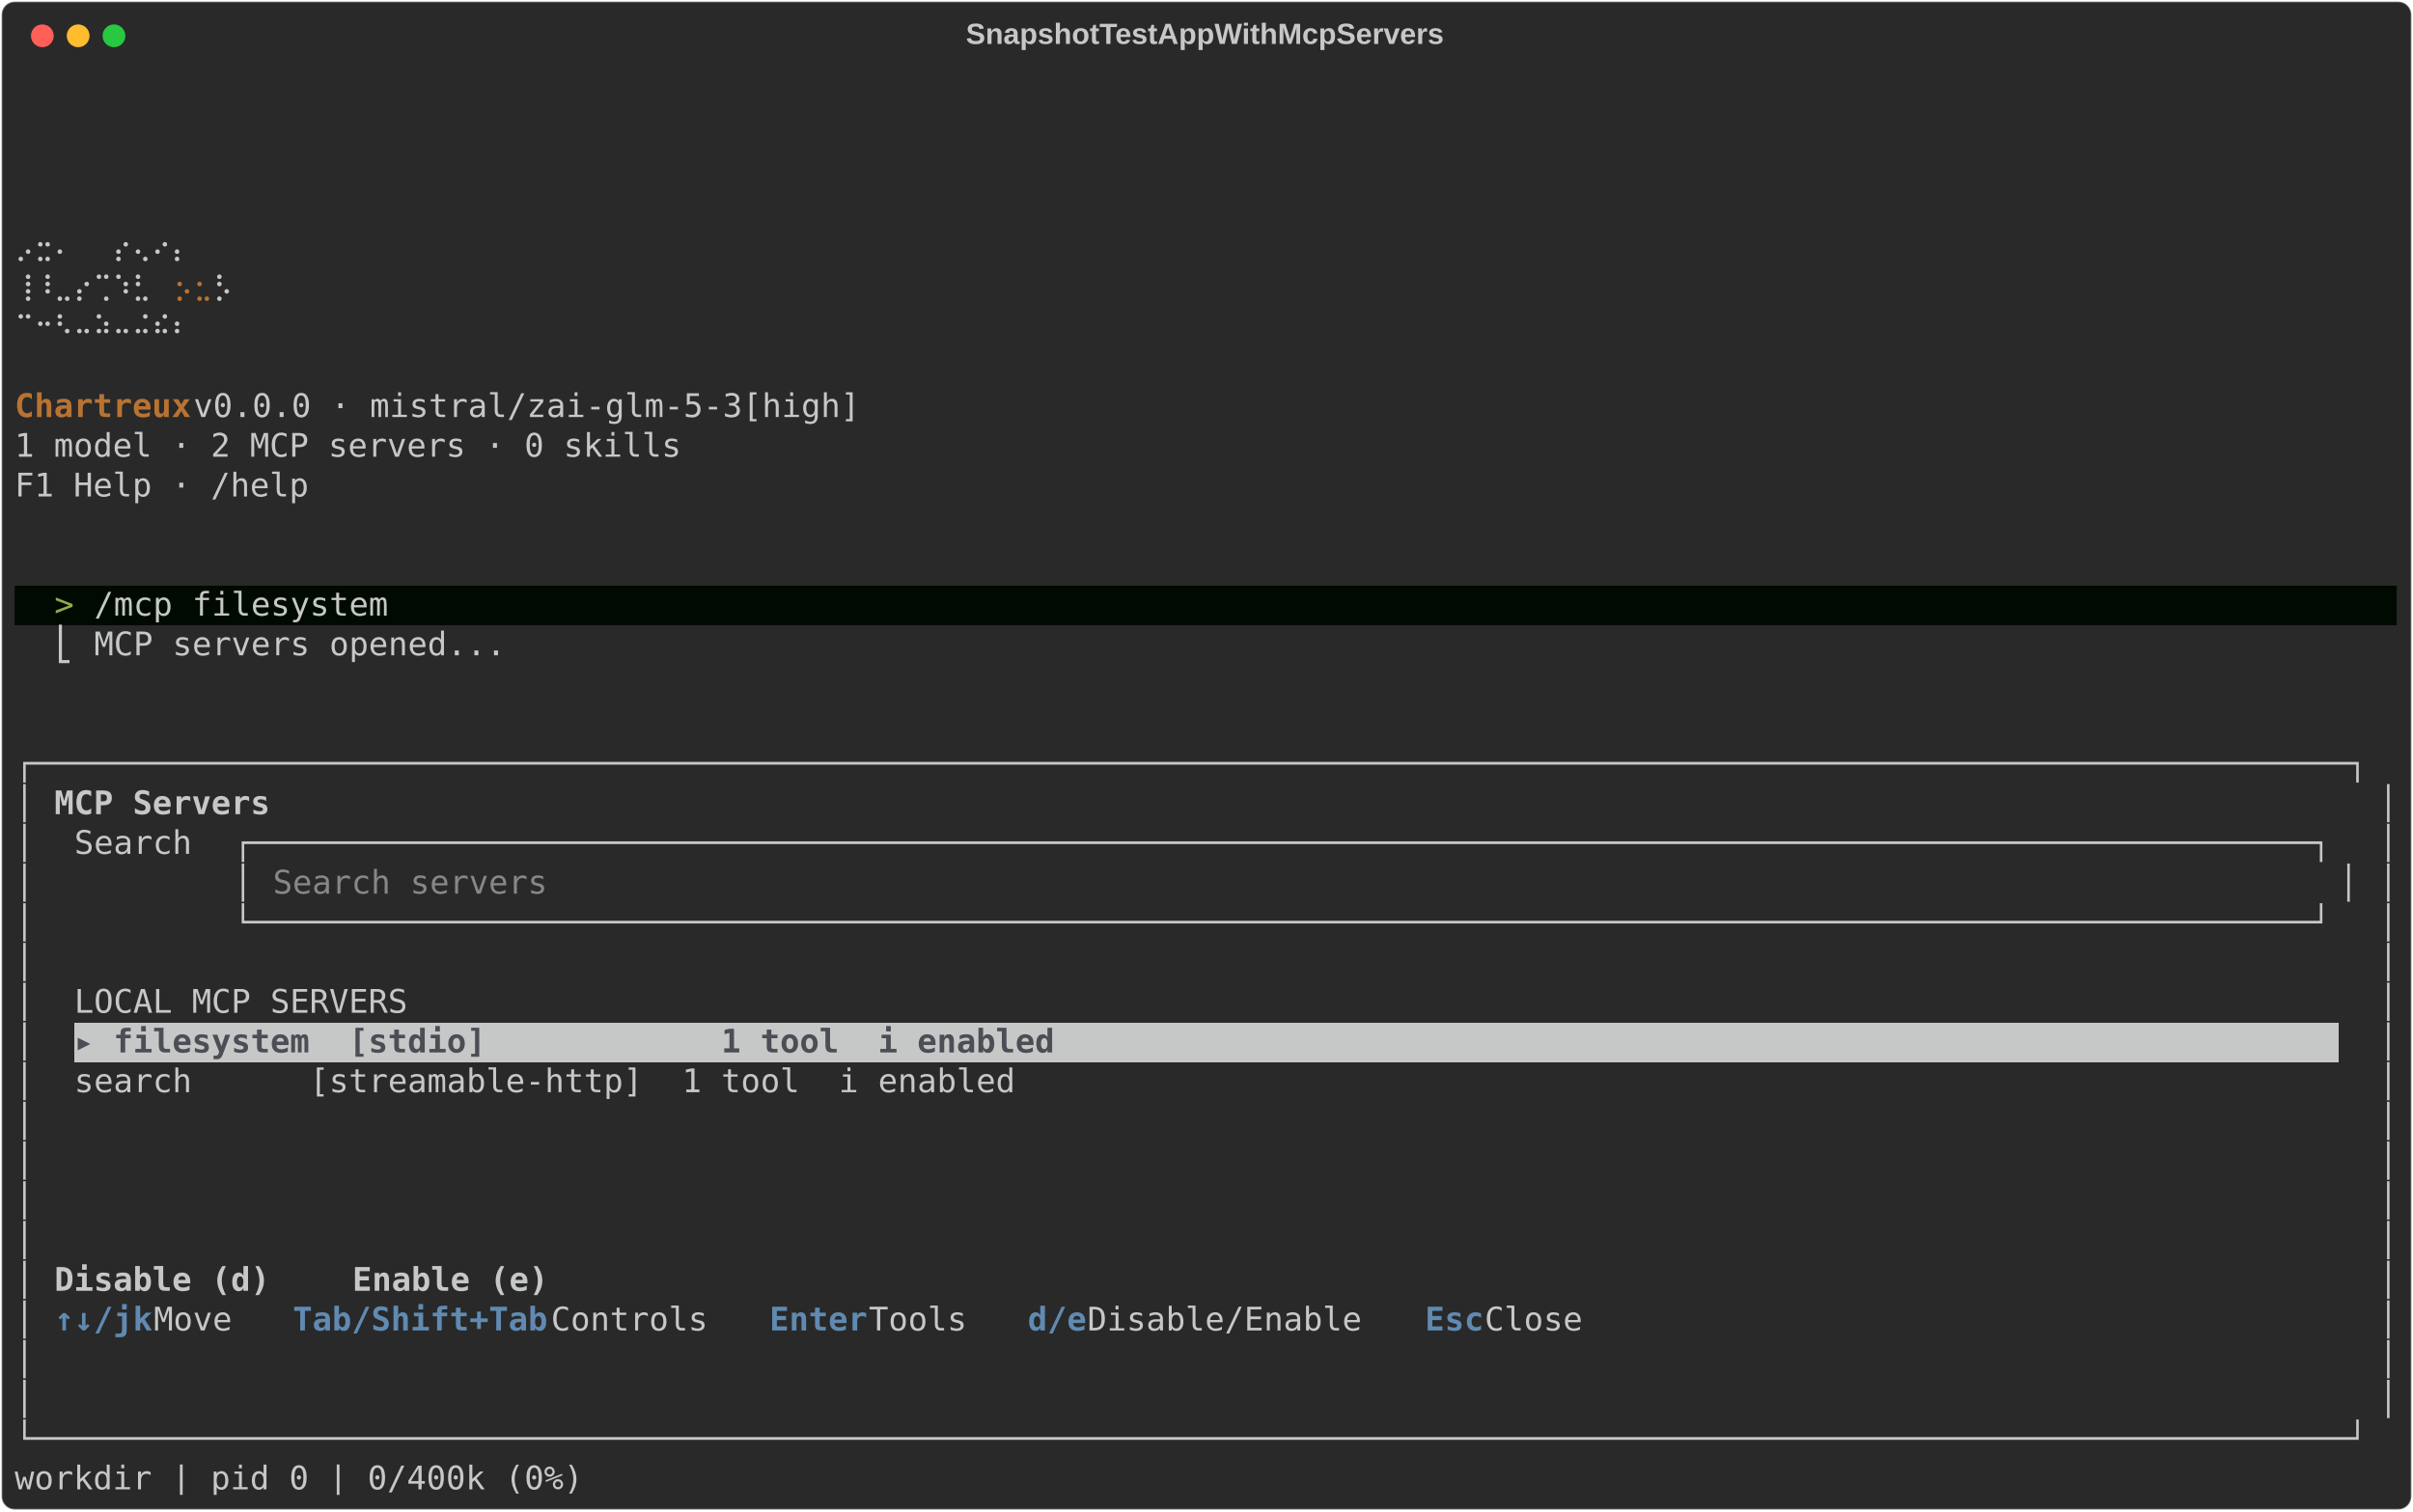
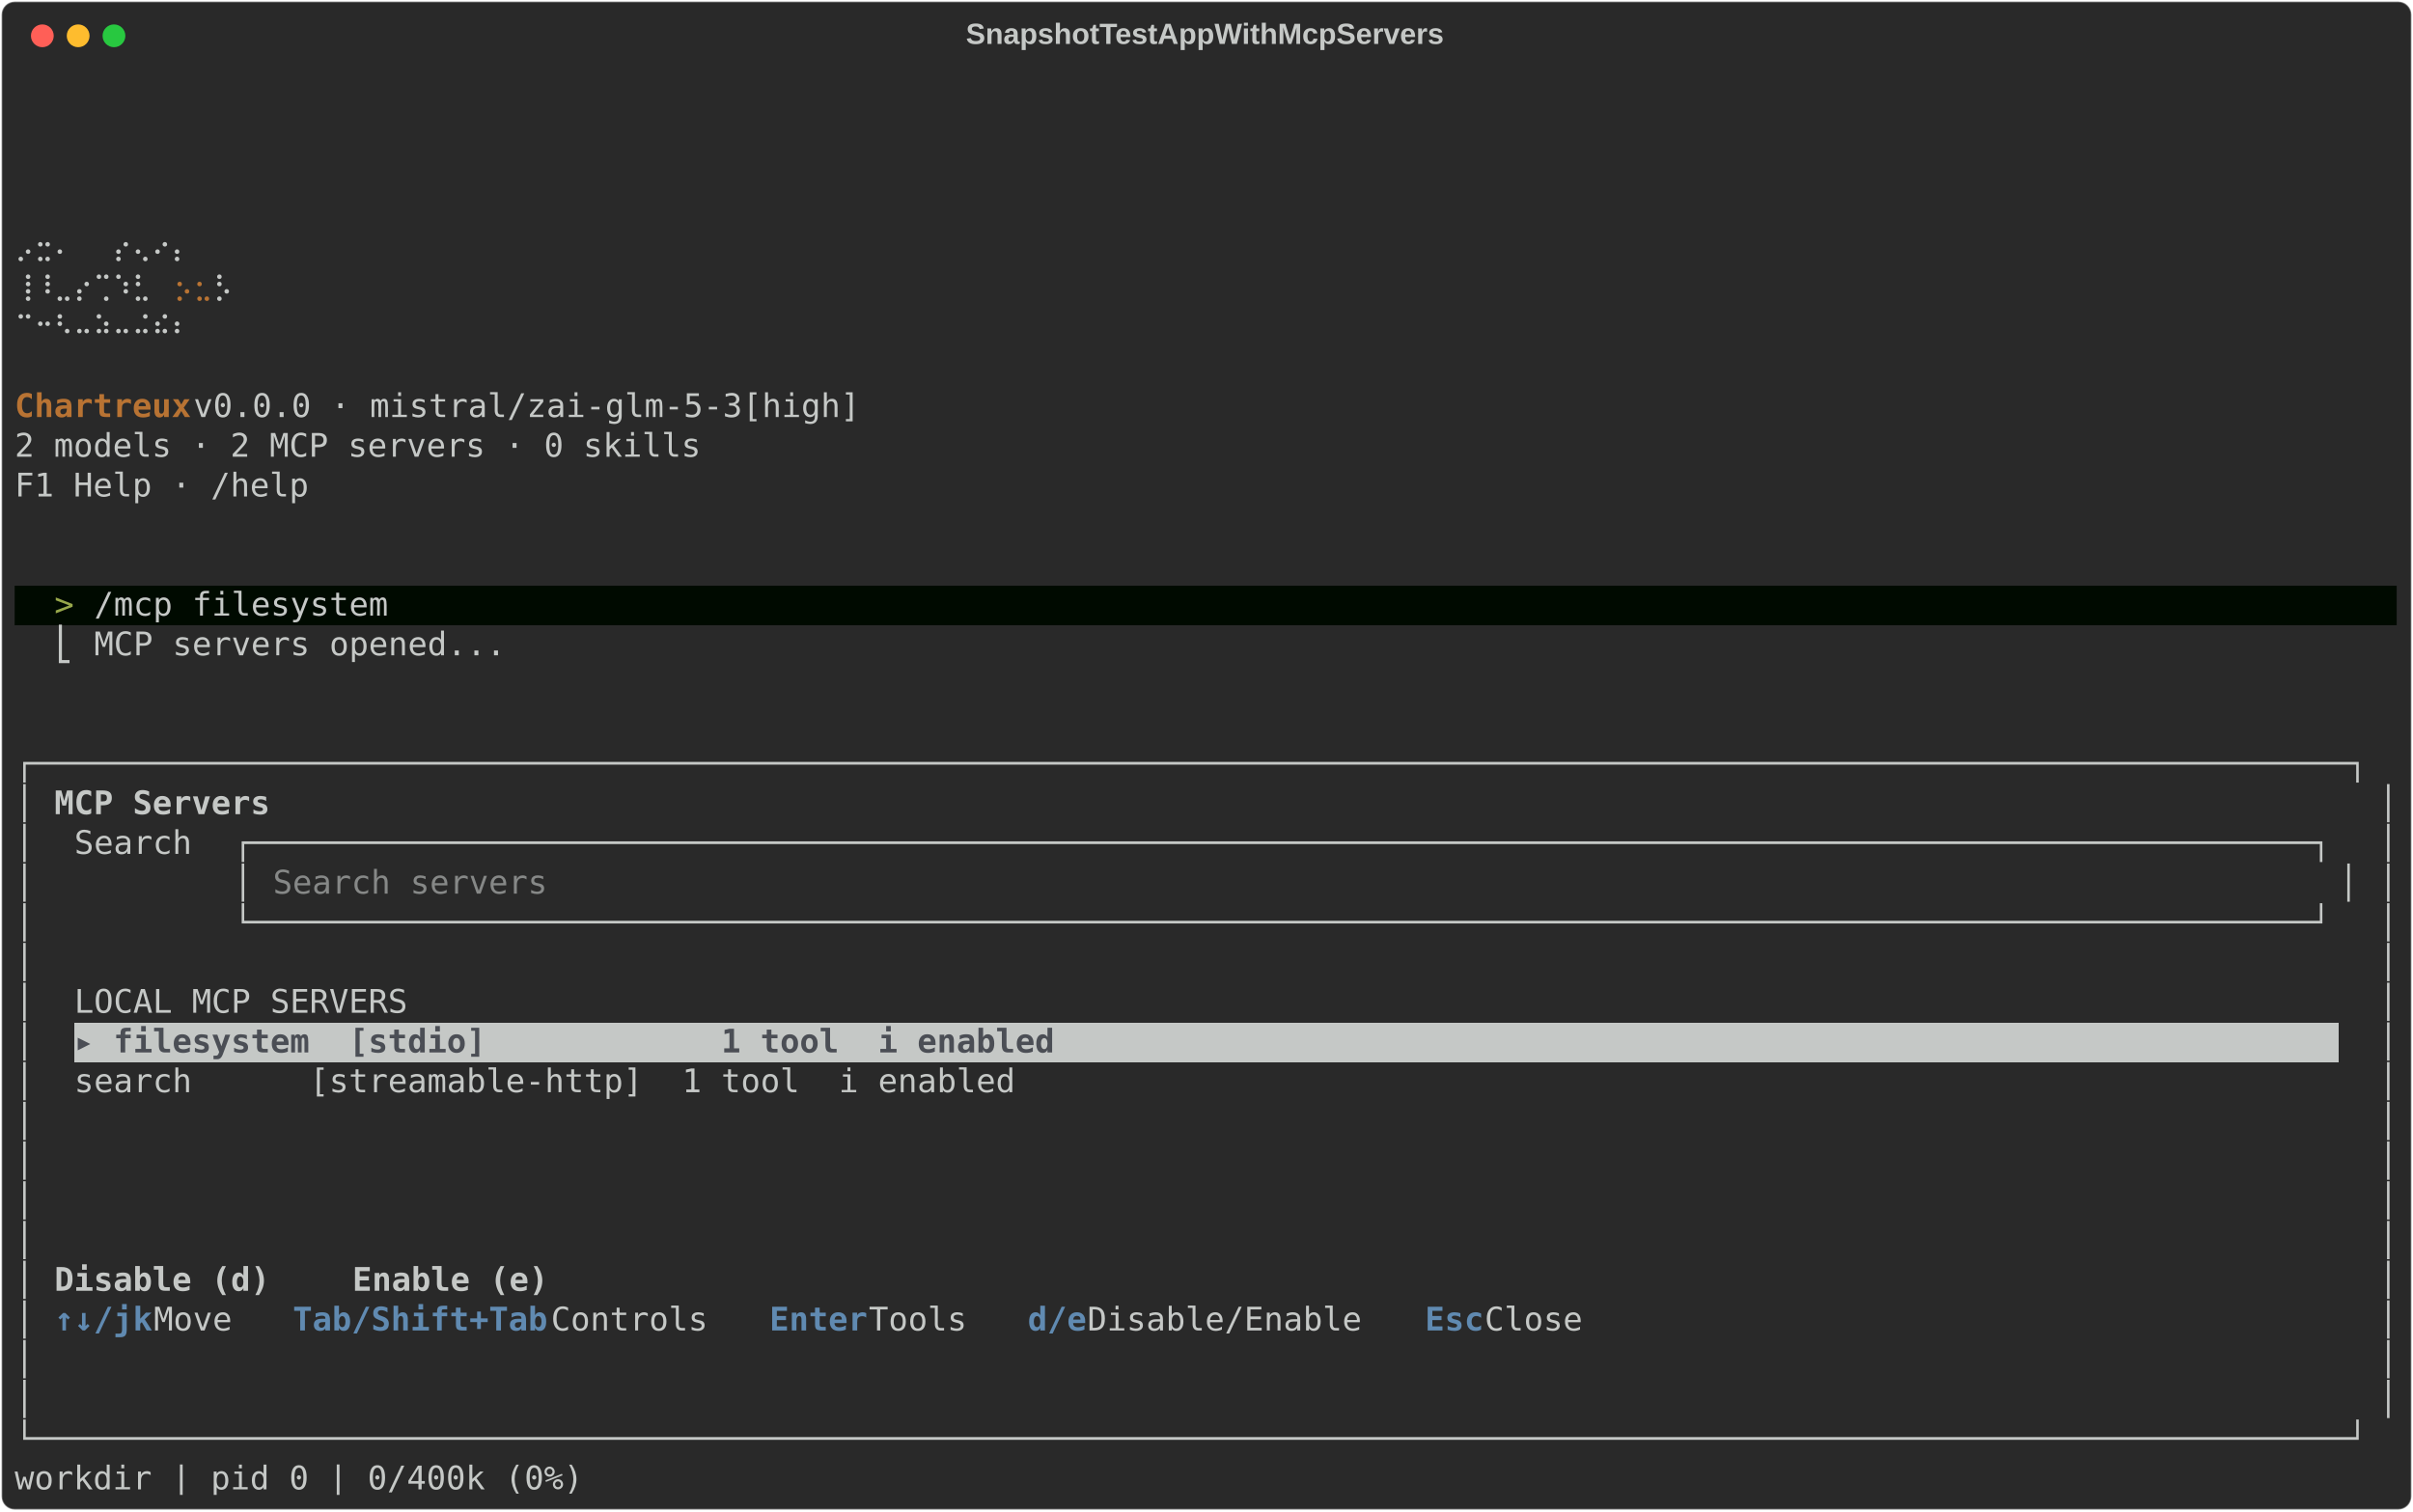
<svg xmlns="http://www.w3.org/2000/svg" class="rich-terminal" viewBox="0 0 1482 928.4">
  <style>

    @font-face {
        font-family: "Fira Code";
        src: local("FiraCode-Regular"),
                url("https://cdnjs.cloudflare.com/ajax/libs/firacode/6.2.0/woff2/FiraCode-Regular.woff2") format("woff2"),
                url("https://cdnjs.cloudflare.com/ajax/libs/firacode/6.2.0/woff/FiraCode-Regular.woff") format("woff");
        font-style: normal;
        font-weight: 400;
    }
    @font-face {
        font-family: "Fira Code";
        src: local("FiraCode-Bold"),
                url("https://cdnjs.cloudflare.com/ajax/libs/firacode/6.2.0/woff2/FiraCode-Bold.woff2") format("woff2"),
                url("https://cdnjs.cloudflare.com/ajax/libs/firacode/6.2.0/woff/FiraCode-Bold.woff") format("woff");
        font-style: bold;
        font-weight: 700;
    }

    .terminal-matrix {
        font-family: Fira Code, monospace;
        font-size: 20px;
        line-height: 24.4px;
        font-variant-east-asian: full-width;
    }

    .terminal-title {
        font-size: 18px;
        font-weight: bold;
        font-family: arial;
    }

    .terminal-r1 { fill: #c5c8c6 }
.terminal-r2 { fill: #b87333 }
.terminal-r3 { fill: #b87333;font-weight: bold }
.terminal-r4 { fill: #98a84b }
.terminal-r5 { fill: #c5c8c6;font-weight: bold }
.terminal-r6 { fill: #868887 }
.terminal-r7 { fill: #4b4e55;font-weight: bold }
.terminal-r8 { fill: #608ab1;font-weight: bold }
    </style>
  <defs>
    <clipPath id="terminal-clip-terminal">
      <rect x="0" y="0" width="1463.0" height="877.4" />
    </clipPath>
    <clipPath id="terminal-line-0">
      <rect x="0" y="1.5" width="1464" height="24.65" />
    </clipPath>
    <clipPath id="terminal-line-1">
      <rect x="0" y="25.9" width="1464" height="24.65" />
    </clipPath>
    <clipPath id="terminal-line-2">
      <rect x="0" y="50.3" width="1464" height="24.65" />
    </clipPath>
    <clipPath id="terminal-line-3">
      <rect x="0" y="74.7" width="1464" height="24.65" />
    </clipPath>
    <clipPath id="terminal-line-4">
      <rect x="0" y="99.1" width="1464" height="24.65" />
    </clipPath>
    <clipPath id="terminal-line-5">
      <rect x="0" y="123.5" width="1464" height="24.65" />
    </clipPath>
    <clipPath id="terminal-line-6">
      <rect x="0" y="147.9" width="1464" height="24.65" />
    </clipPath>
    <clipPath id="terminal-line-7">
      <rect x="0" y="172.3" width="1464" height="24.65" />
    </clipPath>
    <clipPath id="terminal-line-8">
      <rect x="0" y="196.7" width="1464" height="24.65" />
    </clipPath>
    <clipPath id="terminal-line-9">
      <rect x="0" y="221.1" width="1464" height="24.65" />
    </clipPath>
    <clipPath id="terminal-line-10">
      <rect x="0" y="245.5" width="1464" height="24.65" />
    </clipPath>
    <clipPath id="terminal-line-11">
      <rect x="0" y="269.9" width="1464" height="24.65" />
    </clipPath>
    <clipPath id="terminal-line-12">
      <rect x="0" y="294.3" width="1464" height="24.65" />
    </clipPath>
    <clipPath id="terminal-line-13">
      <rect x="0" y="318.7" width="1464" height="24.65" />
    </clipPath>
    <clipPath id="terminal-line-14">
      <rect x="0" y="343.1" width="1464" height="24.65" />
    </clipPath>
    <clipPath id="terminal-line-15">
      <rect x="0" y="367.5" width="1464" height="24.65" />
    </clipPath>
    <clipPath id="terminal-line-16">
      <rect x="0" y="391.9" width="1464" height="24.65" />
    </clipPath>
    <clipPath id="terminal-line-17">
      <rect x="0" y="416.3" width="1464" height="24.65" />
    </clipPath>
    <clipPath id="terminal-line-18">
      <rect x="0" y="440.7" width="1464" height="24.65" />
    </clipPath>
    <clipPath id="terminal-line-19">
      <rect x="0" y="465.1" width="1464" height="24.65" />
    </clipPath>
    <clipPath id="terminal-line-20">
      <rect x="0" y="489.5" width="1464" height="24.65" />
    </clipPath>
    <clipPath id="terminal-line-21">
      <rect x="0" y="513.9" width="1464" height="24.65" />
    </clipPath>
    <clipPath id="terminal-line-22">
      <rect x="0" y="538.3" width="1464" height="24.65" />
    </clipPath>
    <clipPath id="terminal-line-23">
      <rect x="0" y="562.7" width="1464" height="24.65" />
    </clipPath>
    <clipPath id="terminal-line-24">
      <rect x="0" y="587.1" width="1464" height="24.65" />
    </clipPath>
    <clipPath id="terminal-line-25">
      <rect x="0" y="611.5" width="1464" height="24.65" />
    </clipPath>
    <clipPath id="terminal-line-26">
      <rect x="0" y="635.9" width="1464" height="24.65" />
    </clipPath>
    <clipPath id="terminal-line-27">
      <rect x="0" y="660.3" width="1464" height="24.65" />
    </clipPath>
    <clipPath id="terminal-line-28">
      <rect x="0" y="684.7" width="1464" height="24.65" />
    </clipPath>
    <clipPath id="terminal-line-29">
      <rect x="0" y="709.1" width="1464" height="24.65" />
    </clipPath>
    <clipPath id="terminal-line-30">
      <rect x="0" y="733.5" width="1464" height="24.65" />
    </clipPath>
    <clipPath id="terminal-line-31">
      <rect x="0" y="757.9" width="1464" height="24.65" />
    </clipPath>
    <clipPath id="terminal-line-32">
      <rect x="0" y="782.3" width="1464" height="24.65" />
    </clipPath>
    <clipPath id="terminal-line-33">
      <rect x="0" y="806.7" width="1464" height="24.65" />
    </clipPath>
    <clipPath id="terminal-line-34">
      <rect x="0" y="831.1" width="1464" height="24.65" />
    </clipPath>
  </defs>
  <rect fill="#292929" stroke="rgba(255,255,255,0.35)" stroke-width="1" x="1" y="1" width="1480" height="926.4" rx="8" />
  <text class="terminal-title" fill="#c5c8c6" text-anchor="middle" x="740" y="27">SnapshotTestAppWithMcpServers</text>
  <g transform="translate(26,22)">
    <circle cx="0" cy="0" r="7" fill="#ff5f57" />
    <circle cx="22" cy="0" r="7" fill="#febc2e" />
    <circle cx="44" cy="0" r="7" fill="#28c840" />
  </g>
  <g transform="translate(9, 41)" clip-path="url(#terminal-clip-terminal)">
    <rect fill="#000a00" x="0" y="318.7" width="24.4" height="24.65" shape-rendering="crispEdges" />
    <rect fill="#000a00" x="24.4" y="318.7" width="12.2" height="24.65" shape-rendering="crispEdges" />
    <rect fill="#000a00" x="36.6" y="318.7" width="12.2" height="24.65" shape-rendering="crispEdges" />
    <rect fill="#000a00" x="48.8" y="318.7" width="183" height="24.65" shape-rendering="crispEdges" />
    <rect fill="#000a00" x="231.8" y="318.7" width="1232.2" height="24.65" shape-rendering="crispEdges" />
    <rect fill="#c5c8c6" x="36.6" y="587.1" width="610" height="24.65" shape-rendering="crispEdges" />
    <rect fill="#c5c8c6" x="646.6" y="587.1" width="780.8" height="24.65" shape-rendering="crispEdges" />
    <g class="terminal-matrix">
      <text class="terminal-r1" x="1464" y="20" textLength="12.2" clip-path="url(#terminal-line-0)">
</text>
      <text class="terminal-r1" x="1464" y="44.4" textLength="12.2" clip-path="url(#terminal-line-1)">
</text>
      <text class="terminal-r1" x="1464" y="68.8" textLength="12.2" clip-path="url(#terminal-line-2)">
</text>
      <text class="terminal-r1" x="1464" y="93.2" textLength="12.2" clip-path="url(#terminal-line-3)">
</text>
      <text class="terminal-r1" x="0" y="117.6" textLength="134.2" clip-path="url(#terminal-line-4)">  ⡠⣒⠄  ⡔⢄⠔⡄</text>
      <text class="terminal-r1" x="1464" y="117.6" textLength="12.2" clip-path="url(#terminal-line-4)">
</text>
      <text class="terminal-r1" x="0" y="142" textLength="97.6" clip-path="url(#terminal-line-5)"> ⢸⠸⣀⡔⢉⠱⣃</text>
      <text class="terminal-r2" x="97.6" y="142" textLength="12.2" clip-path="url(#terminal-line-5)">⡢</text>
      <text class="terminal-r2" x="109.8" y="142" textLength="12.2" clip-path="url(#terminal-line-5)">⣂</text>
      <text class="terminal-r1" x="122" y="142" textLength="12.2" clip-path="url(#terminal-line-5)">⡣</text>
      <text class="terminal-r1" x="1464" y="142" textLength="12.2" clip-path="url(#terminal-line-5)">
</text>
      <text class="terminal-r1" x="0" y="166.4" textLength="134.2" clip-path="url(#terminal-line-6)">  ⠉⠒⠣⠤⠵⠤⠬⠮⠆</text>
      <text class="terminal-r1" x="1464" y="166.4" textLength="12.2" clip-path="url(#terminal-line-6)">
</text>
      <text class="terminal-r1" x="1464" y="190.8" textLength="12.2" clip-path="url(#terminal-line-7)">
</text>
      <text class="terminal-r3" x="0" y="215.2" textLength="109.8" clip-path="url(#terminal-line-8)">Chartreux</text>
      <text class="terminal-r1" x="109.8" y="215.2" textLength="427" clip-path="url(#terminal-line-8)"> v0.0.0 · mistral/zai-glm-5-3[high]</text>
      <text class="terminal-r1" x="1464" y="215.2" textLength="12.2" clip-path="url(#terminal-line-8)">
</text>
-       <text class="terminal-r1" x="0" y="239.6" textLength="414.8" clip-path="url(#terminal-line-9)">1 model · 2 MCP servers · 0 skills</text>
+       <text class="terminal-r1" x="0" y="239.6" textLength="427" clip-path="url(#terminal-line-9)">2 models · 2 MCP servers · 0 skills</text>
      <text class="terminal-r1" x="1464" y="239.6" textLength="12.2" clip-path="url(#terminal-line-9)">
</text>
      <text class="terminal-r1" x="0" y="264" textLength="183" clip-path="url(#terminal-line-10)">F1 Help · /help</text>
      <text class="terminal-r1" x="1464" y="264" textLength="12.2" clip-path="url(#terminal-line-10)">
</text>
      <text class="terminal-r1" x="1464" y="288.4" textLength="12.2" clip-path="url(#terminal-line-11)">
</text>
      <text class="terminal-r1" x="1464" y="312.8" textLength="12.2" clip-path="url(#terminal-line-12)">
</text>
      <text class="terminal-r4" x="24.4" y="337.2" textLength="12.2" clip-path="url(#terminal-line-13)">&gt;</text>
      <text class="terminal-r1" x="48.8" y="337.2" textLength="183" clip-path="url(#terminal-line-13)">/mcp filesystem</text>
      <text class="terminal-r1" x="1464" y="337.2" textLength="12.2" clip-path="url(#terminal-line-13)">
</text>
      <text class="terminal-r1" x="24.4" y="361.6" textLength="12.2" clip-path="url(#terminal-line-14)">⎣</text>
      <text class="terminal-r1" x="48.8" y="361.6" textLength="256.2" clip-path="url(#terminal-line-14)">MCP servers opened...</text>
      <text class="terminal-r1" x="1464" y="361.6" textLength="12.2" clip-path="url(#terminal-line-14)">
</text>
      <text class="terminal-r1" x="1464" y="386" textLength="12.2" clip-path="url(#terminal-line-15)">
</text>
      <text class="terminal-r1" x="1464" y="410.4" textLength="12.2" clip-path="url(#terminal-line-16)">
</text>
      <text class="terminal-r1" x="0" y="434.8" textLength="1464" clip-path="url(#terminal-line-17)">┌──────────────────────────────────────────────────────────────────────────────────────────────────────────────────────┐</text>
      <text class="terminal-r1" x="1464" y="434.8" textLength="12.2" clip-path="url(#terminal-line-17)">
</text>
      <text class="terminal-r1" x="0" y="459.2" textLength="12.2" clip-path="url(#terminal-line-18)">│</text>
      <text class="terminal-r5" x="24.4" y="459.2" textLength="134.2" clip-path="url(#terminal-line-18)">MCP Servers</text>
      <text class="terminal-r1" x="1451.8" y="459.2" textLength="12.2" clip-path="url(#terminal-line-18)">│</text>
      <text class="terminal-r1" x="1464" y="459.2" textLength="12.2" clip-path="url(#terminal-line-18)">
</text>
      <text class="terminal-r1" x="0" y="483.6" textLength="12.2" clip-path="url(#terminal-line-19)">│</text>
      <text class="terminal-r1" x="36.6" y="483.6" textLength="73.2" clip-path="url(#terminal-line-19)">Search</text>
      <text class="terminal-r1" x="134.2" y="483.6" textLength="1305.4" clip-path="url(#terminal-line-19)">┌─────────────────────────────────────────────────────────────────────────────────────────────────────────┐</text>
      <text class="terminal-r1" x="1451.8" y="483.6" textLength="12.2" clip-path="url(#terminal-line-19)">│</text>
      <text class="terminal-r1" x="1464" y="483.6" textLength="12.2" clip-path="url(#terminal-line-19)">
</text>
      <text class="terminal-r1" x="0" y="508" textLength="12.2" clip-path="url(#terminal-line-20)">│</text>
      <text class="terminal-r1" x="134.2" y="508" textLength="12.2" clip-path="url(#terminal-line-20)">│</text>
      <text class="terminal-r6" x="158.6" y="508" textLength="170.8" clip-path="url(#terminal-line-20)">Search servers</text>
      <text class="terminal-r1" x="1427.4" y="508" textLength="12.2" clip-path="url(#terminal-line-20)">│</text>
      <text class="terminal-r1" x="1451.8" y="508" textLength="12.2" clip-path="url(#terminal-line-20)">│</text>
      <text class="terminal-r1" x="1464" y="508" textLength="12.2" clip-path="url(#terminal-line-20)">
</text>
      <text class="terminal-r1" x="0" y="532.4" textLength="12.2" clip-path="url(#terminal-line-21)">│</text>
      <text class="terminal-r1" x="134.2" y="532.4" textLength="1305.4" clip-path="url(#terminal-line-21)">└─────────────────────────────────────────────────────────────────────────────────────────────────────────┘</text>
      <text class="terminal-r1" x="1451.8" y="532.4" textLength="12.2" clip-path="url(#terminal-line-21)">│</text>
      <text class="terminal-r1" x="1464" y="532.4" textLength="12.2" clip-path="url(#terminal-line-21)">
</text>
      <text class="terminal-r1" x="0" y="556.8" textLength="12.2" clip-path="url(#terminal-line-22)">│</text>
      <text class="terminal-r1" x="1451.8" y="556.8" textLength="12.2" clip-path="url(#terminal-line-22)">│</text>
      <text class="terminal-r1" x="1464" y="556.8" textLength="12.2" clip-path="url(#terminal-line-22)">
</text>
      <text class="terminal-r1" x="0" y="581.2" textLength="12.2" clip-path="url(#terminal-line-23)">│</text>
      <text class="terminal-r1" x="36.6" y="581.2" textLength="207.4" clip-path="url(#terminal-line-23)">LOCAL MCP SERVERS</text>
      <text class="terminal-r1" x="1451.8" y="581.2" textLength="12.2" clip-path="url(#terminal-line-23)">│</text>
      <text class="terminal-r1" x="1464" y="581.2" textLength="12.2" clip-path="url(#terminal-line-23)">
</text>
      <text class="terminal-r1" x="0" y="605.6" textLength="12.2" clip-path="url(#terminal-line-24)">│</text>
      <text class="terminal-r7" x="36.6" y="605.6" textLength="610" clip-path="url(#terminal-line-24)">▸ filesystem  [stdio]            1 tool  i enabled</text>
      <text class="terminal-r1" x="1451.8" y="605.6" textLength="12.2" clip-path="url(#terminal-line-24)">│</text>
      <text class="terminal-r1" x="1464" y="605.6" textLength="12.2" clip-path="url(#terminal-line-24)">
</text>
      <text class="terminal-r1" x="0" y="630" textLength="12.2" clip-path="url(#terminal-line-25)">│</text>
      <text class="terminal-r1" x="36.6" y="630" textLength="610" clip-path="url(#terminal-line-25)">  search      [streamable-http]  1 tool  i enabled</text>
      <text class="terminal-r1" x="1451.8" y="630" textLength="12.2" clip-path="url(#terminal-line-25)">│</text>
      <text class="terminal-r1" x="1464" y="630" textLength="12.2" clip-path="url(#terminal-line-25)">
</text>
      <text class="terminal-r1" x="0" y="654.4" textLength="12.2" clip-path="url(#terminal-line-26)">│</text>
      <text class="terminal-r1" x="1451.8" y="654.4" textLength="12.2" clip-path="url(#terminal-line-26)">│</text>
      <text class="terminal-r1" x="1464" y="654.4" textLength="12.2" clip-path="url(#terminal-line-26)">
</text>
      <text class="terminal-r1" x="0" y="678.8" textLength="12.2" clip-path="url(#terminal-line-27)">│</text>
      <text class="terminal-r1" x="1451.8" y="678.8" textLength="12.2" clip-path="url(#terminal-line-27)">│</text>
      <text class="terminal-r1" x="1464" y="678.8" textLength="12.2" clip-path="url(#terminal-line-27)">
</text>
      <text class="terminal-r1" x="0" y="703.2" textLength="12.2" clip-path="url(#terminal-line-28)">│</text>
      <text class="terminal-r1" x="1451.8" y="703.2" textLength="12.2" clip-path="url(#terminal-line-28)">│</text>
      <text class="terminal-r1" x="1464" y="703.2" textLength="12.2" clip-path="url(#terminal-line-28)">
</text>
      <text class="terminal-r1" x="0" y="727.6" textLength="12.2" clip-path="url(#terminal-line-29)">│</text>
      <text class="terminal-r1" x="1451.8" y="727.6" textLength="12.2" clip-path="url(#terminal-line-29)">│</text>
      <text class="terminal-r1" x="1464" y="727.6" textLength="12.2" clip-path="url(#terminal-line-29)">
</text>
      <text class="terminal-r1" x="0" y="752" textLength="12.2" clip-path="url(#terminal-line-30)">│</text>
      <text class="terminal-r5" x="24.4" y="752" textLength="158.6" clip-path="url(#terminal-line-30)"> Disable (d) </text>
      <text class="terminal-r5" x="207.4" y="752" textLength="146.4" clip-path="url(#terminal-line-30)"> Enable (e) </text>
      <text class="terminal-r1" x="1451.8" y="752" textLength="12.2" clip-path="url(#terminal-line-30)">│</text>
      <text class="terminal-r1" x="1464" y="752" textLength="12.2" clip-path="url(#terminal-line-30)">
</text>
      <text class="terminal-r1" x="0" y="776.4" textLength="12.2" clip-path="url(#terminal-line-31)">│</text>
      <text class="terminal-r8" x="24.4" y="776.4" textLength="61" clip-path="url(#terminal-line-31)">↑↓/jk</text>
      <text class="terminal-r1" x="85.4" y="776.4" textLength="85.4" clip-path="url(#terminal-line-31)"> Move  </text>
      <text class="terminal-r8" x="170.8" y="776.4" textLength="158.6" clip-path="url(#terminal-line-31)">Tab/Shift+Tab</text>
      <text class="terminal-r1" x="329.4" y="776.4" textLength="134.2" clip-path="url(#terminal-line-31)"> Controls  </text>
      <text class="terminal-r8" x="463.6" y="776.4" textLength="61" clip-path="url(#terminal-line-31)">Enter</text>
      <text class="terminal-r1" x="524.6" y="776.4" textLength="97.6" clip-path="url(#terminal-line-31)"> Tools  </text>
      <text class="terminal-r8" x="622.2" y="776.4" textLength="36.6" clip-path="url(#terminal-line-31)">d/e</text>
      <text class="terminal-r1" x="658.8" y="776.4" textLength="207.4" clip-path="url(#terminal-line-31)"> Disable/Enable  </text>
      <text class="terminal-r8" x="866.2" y="776.4" textLength="36.6" clip-path="url(#terminal-line-31)">Esc</text>
      <text class="terminal-r1" x="902.8" y="776.4" textLength="73.2" clip-path="url(#terminal-line-31)"> Close</text>
      <text class="terminal-r1" x="1451.8" y="776.4" textLength="12.2" clip-path="url(#terminal-line-31)">│</text>
      <text class="terminal-r1" x="1464" y="776.4" textLength="12.2" clip-path="url(#terminal-line-31)">
</text>
      <text class="terminal-r1" x="0" y="800.8" textLength="12.2" clip-path="url(#terminal-line-32)">│</text>
      <text class="terminal-r1" x="1451.8" y="800.8" textLength="12.2" clip-path="url(#terminal-line-32)">│</text>
      <text class="terminal-r1" x="1464" y="800.8" textLength="12.2" clip-path="url(#terminal-line-32)">
</text>
      <text class="terminal-r1" x="0" y="825.2" textLength="12.2" clip-path="url(#terminal-line-33)">│</text>
      <text class="terminal-r1" x="1451.8" y="825.2" textLength="12.2" clip-path="url(#terminal-line-33)">│</text>
      <text class="terminal-r1" x="1464" y="825.2" textLength="12.2" clip-path="url(#terminal-line-33)">
</text>
      <text class="terminal-r1" x="0" y="849.6" textLength="1464" clip-path="url(#terminal-line-34)">└──────────────────────────────────────────────────────────────────────────────────────────────────────────────────────┘</text>
      <text class="terminal-r1" x="1464" y="849.6" textLength="12.2" clip-path="url(#terminal-line-34)">
</text>
      <text class="terminal-r1" x="0" y="874" textLength="353.8" clip-path="url(#terminal-line-35)">workdir | pid 0 | 0/400k (0%)</text>
    </g>
  </g>
</svg>
